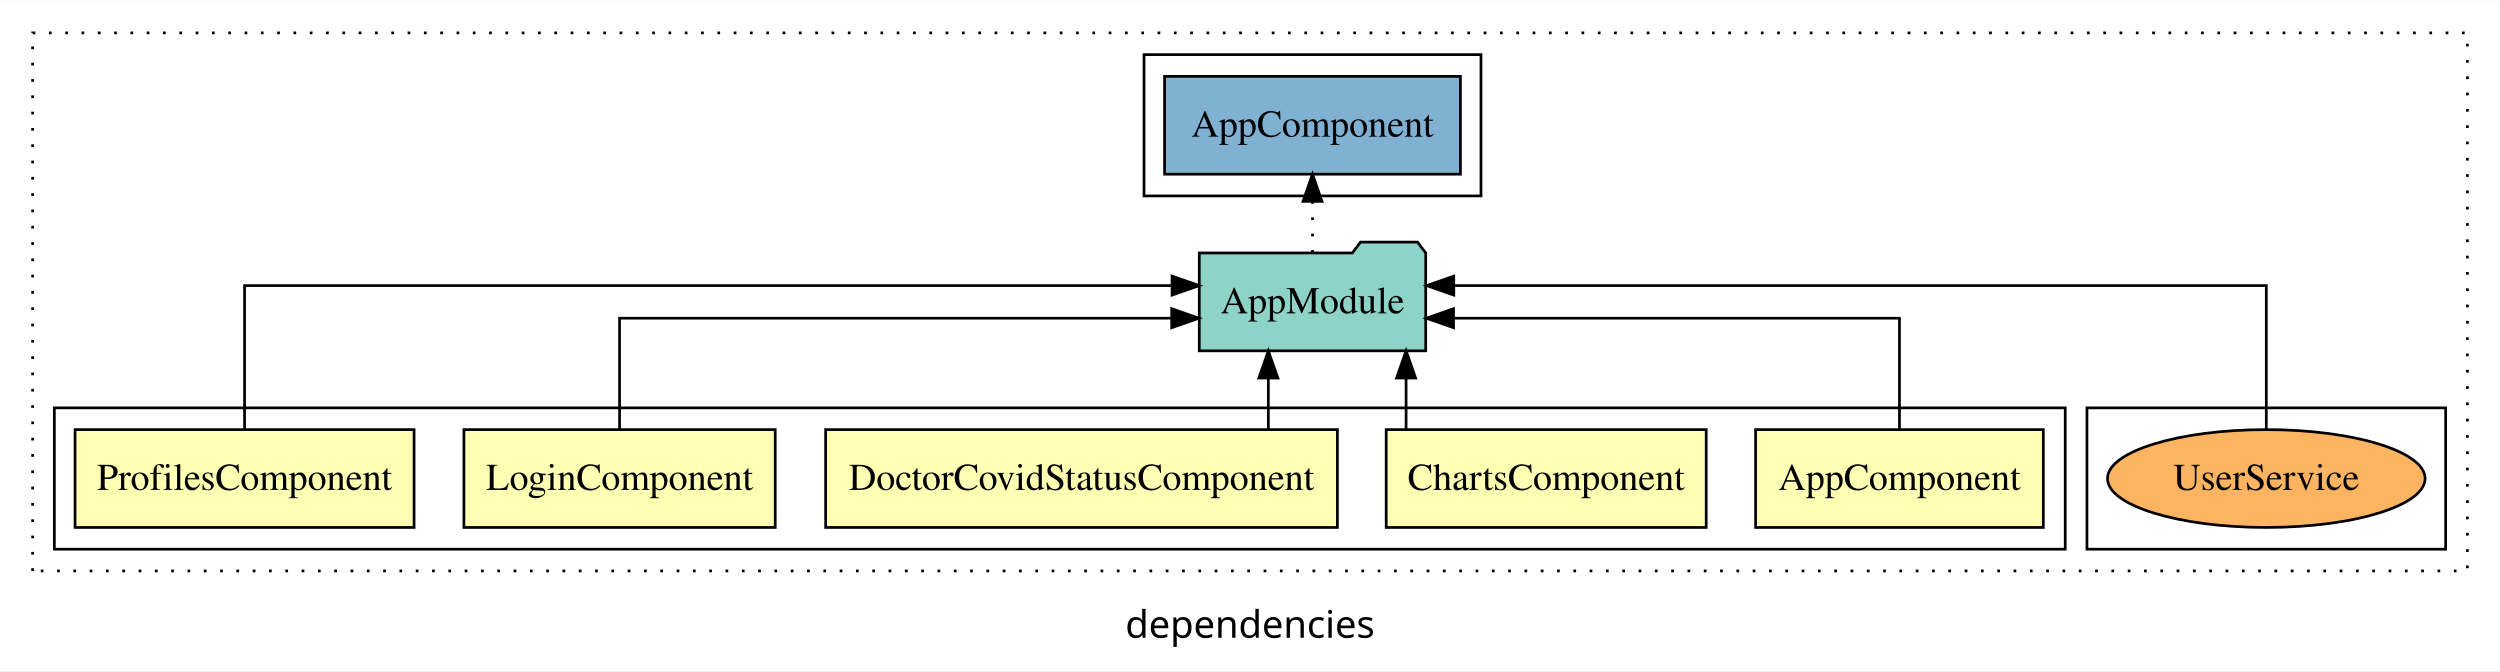
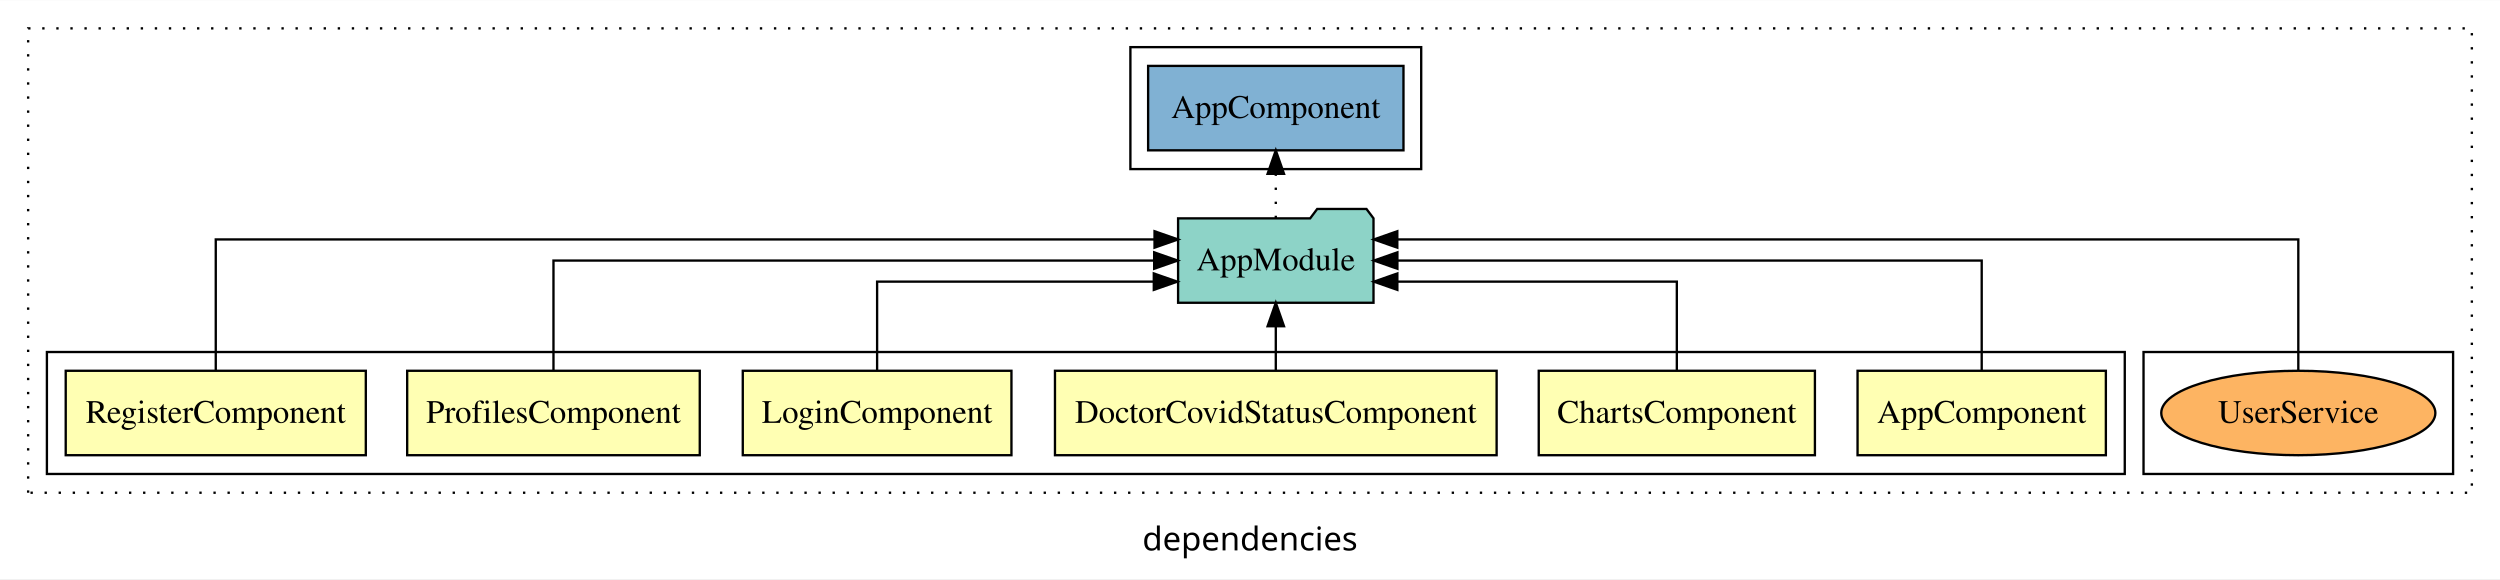
- <svg xmlns="http://www.w3.org/2000/svg" width="920pt" height="247pt" viewBox="0.00 0.00 920.00 246.80">
+ <svg xmlns="http://www.w3.org/2000/svg" width="1066pt" height="247pt" viewBox="0.00 0.00 1066.00 246.80">
  <g id="graph0" class="graph" transform="scale(1 1) rotate(0) translate(4 242.8)">
-     <polygon fill="white" stroke="transparent" points="-4,4 -4,-242.8 916,-242.8 916,4 -4,4" />
-     <text text-anchor="middle" x="456" y="-8.2" font-family="sans-serif" font-size="14.00">dependencies</text>
+     <polygon fill="white" stroke="transparent" points="-4,4 -4,-242.8 1062,-242.8 1062,4 -4,4" />
+     <text text-anchor="middle" x="529" y="-8.2" font-family="sans-serif" font-size="14.00">dependencies</text>
    <g id="clust1" class="cluster">
-       <polygon fill="none" stroke="black" stroke-dasharray="1,5" points="8,-32.8 8,-230.8 904,-230.8 904,-32.8 8,-32.8" />
+       <polygon fill="none" stroke="black" stroke-dasharray="1,5" points="8,-32.8 8,-230.8 1050,-230.8 1050,-32.8 8,-32.8" />
    </g>
    <g id="clust11" class="cluster">
-       <polygon fill="none" stroke="black" points="764,-40.8 764,-92.8 896,-92.8 896,-40.8 764,-40.8" />
+       <polygon fill="none" stroke="black" points="478,-170.8 478,-222.8 602,-222.8 602,-170.8 478,-170.8" />
+     </g>
+     <g id="clust12" class="cluster">
+       <polygon fill="none" stroke="black" points="910,-40.8 910,-92.8 1042,-92.8 1042,-40.8 910,-40.8" />
    </g>
    <g id="clust2" class="cluster">
-       <polygon fill="none" stroke="black" points="16,-40.8 16,-92.8 756,-92.8 756,-40.8 16,-40.8" />
-     </g>
-     <g id="clust10" class="cluster">
-       <polygon fill="none" stroke="black" points="417,-170.8 417,-222.8 541,-222.8 541,-170.8 417,-170.8" />
+       <polygon fill="none" stroke="black" points="16,-40.8 16,-92.8 902,-92.8 902,-40.8 16,-40.8" />
    </g>
    <g id="node1" class="node">
-       <polygon fill="#ffffb3" stroke="black" points="747.94,-84.8 642.06,-84.8 642.06,-48.8 747.94,-48.8 747.94,-84.8" />
-       <text text-anchor="middle" x="695" y="-62.6" font-family="Times,serif" font-size="14.00">AppComponent</text>
+       <polygon fill="#ffffb3" stroke="black" points="893.94,-84.8 788.06,-84.8 788.06,-48.8 893.94,-48.8 893.94,-84.8" />
+       <text text-anchor="middle" x="841" y="-62.6" font-family="Times,serif" font-size="14.00">AppComponent</text>
+     </g>
+     <g id="node7" class="node">
+       <polygon fill="#8dd3c7" stroke="black" points="581.66,-149.8 578.66,-153.8 557.66,-153.8 554.66,-149.8 498.34,-149.8 498.34,-113.8 581.66,-113.8 581.66,-149.8" />
+       <text text-anchor="middle" x="540" y="-127.6" font-family="Times,serif" font-size="14.00">AppModule</text>
+     </g>
+     <g id="edge1" class="edge">
+       <path fill="none" stroke="black" d="M841,-84.91C841,-104.14 841,-131.8 841,-131.8 841,-131.8 591.85,-131.8 591.85,-131.8" />
+       <polygon fill="black" stroke="black" points="591.85,-128.3 581.85,-131.8 591.85,-135.3 591.85,-128.3" />
+     </g>
+     <g id="node2" class="node">
+       <polygon fill="#ffffb3" stroke="black" points="769.88,-84.8 652.12,-84.8 652.12,-48.8 769.88,-48.8 769.88,-84.8" />
+       <text text-anchor="middle" x="711" y="-62.6" font-family="Times,serif" font-size="14.00">ChartsComponent</text>
+     </g>
+     <g id="edge2" class="edge">
+       <path fill="none" stroke="black" d="M711,-84.83C711,-101.2 711,-122.8 711,-122.8 711,-122.8 591.83,-122.8 591.83,-122.8" />
+       <polygon fill="black" stroke="black" points="591.83,-119.3 581.83,-122.8 591.83,-126.3 591.83,-119.3" />
+     </g>
+     <g id="node3" class="node">
+       <polygon fill="#ffffb3" stroke="black" points="634.16,-84.8 445.84,-84.8 445.84,-48.8 634.16,-48.8 634.16,-84.8" />
+       <text text-anchor="middle" x="540" y="-62.6" font-family="Times,serif" font-size="14.00">DoctorCovidStatusComponent</text>
+     </g>
+     <g id="edge3" class="edge">
+       <path fill="none" stroke="black" d="M540,-84.91C540,-84.91 540,-103.79 540,-103.79" />
+       <polygon fill="black" stroke="black" points="536.5,-103.79 540,-113.79 543.5,-103.79 536.5,-103.79" />
+     </g>
+     <g id="node4" class="node">
+       <polygon fill="#ffffb3" stroke="black" points="427.28,-84.8 312.72,-84.8 312.72,-48.8 427.28,-48.8 427.28,-84.8" />
+       <text text-anchor="middle" x="370" y="-62.6" font-family="Times,serif" font-size="14.00">LoginComponent</text>
+     </g>
+     <g id="edge4" class="edge">
+       <path fill="none" stroke="black" d="M370,-84.83C370,-101.2 370,-122.8 370,-122.8 370,-122.8 487.98,-122.8 487.98,-122.8" />
+       <polygon fill="black" stroke="black" points="487.98,-126.3 497.98,-122.8 487.98,-119.3 487.98,-126.3" />
+     </g>
+     <g id="node5" class="node">
+       <polygon fill="#ffffb3" stroke="black" points="294.38,-84.8 169.62,-84.8 169.62,-48.8 294.38,-48.8 294.38,-84.8" />
+       <text text-anchor="middle" x="232" y="-62.6" font-family="Times,serif" font-size="14.00">ProfilesComponent</text>
+     </g>
+     <g id="edge5" class="edge">
+       <path fill="none" stroke="black" d="M232,-84.91C232,-104.14 232,-131.8 232,-131.8 232,-131.8 488.14,-131.8 488.14,-131.8" />
+       <polygon fill="black" stroke="black" points="488.14,-135.3 498.14,-131.8 488.14,-128.3 488.14,-135.3" />
    </g>
    <g id="node6" class="node">
-       <polygon fill="#8dd3c7" stroke="black" points="520.66,-149.8 517.66,-153.8 496.66,-153.8 493.66,-149.8 437.34,-149.8 437.34,-113.8 520.66,-113.8 520.66,-149.8" />
-       <text text-anchor="middle" x="479" y="-127.6" font-family="Times,serif" font-size="14.00">AppModule</text>
-     </g>
-     <g id="edge1" class="edge">
-       <path fill="none" stroke="black" d="M695,-84.82C695,-102.17 695,-125.8 695,-125.8 695,-125.8 530.9,-125.8 530.9,-125.8" />
-       <polygon fill="black" stroke="black" points="530.9,-122.3 520.9,-125.8 530.9,-129.3 530.9,-122.3" />
-     </g>
-     <g id="node2" class="node">
-       <polygon fill="#ffffb3" stroke="black" points="623.88,-84.8 506.12,-84.8 506.12,-48.8 623.88,-48.8 623.88,-84.8" />
-       <text text-anchor="middle" x="565" y="-62.6" font-family="Times,serif" font-size="14.00">ChartsComponent</text>
-     </g>
-     <g id="edge2" class="edge">
-       <path fill="none" stroke="black" d="M513.44,-84.91C513.44,-84.91 513.44,-103.79 513.44,-103.79" />
-       <polygon fill="black" stroke="black" points="509.94,-103.79 513.44,-113.79 516.94,-103.79 509.94,-103.79" />
-     </g>
-     <g id="node3" class="node">
-       <polygon fill="#ffffb3" stroke="black" points="488.16,-84.8 299.84,-84.8 299.84,-48.8 488.16,-48.8 488.16,-84.8" />
-       <text text-anchor="middle" x="394" y="-62.6" font-family="Times,serif" font-size="14.00">DoctorCovidStatusComponent</text>
-     </g>
-     <g id="edge3" class="edge">
-       <path fill="none" stroke="black" d="M462.75,-84.91C462.75,-84.91 462.75,-103.79 462.75,-103.79" />
-       <polygon fill="black" stroke="black" points="459.25,-103.79 462.75,-113.79 466.25,-103.79 459.25,-103.79" />
-     </g>
-     <g id="node4" class="node">
-       <polygon fill="#ffffb3" stroke="black" points="281.28,-84.8 166.72,-84.8 166.72,-48.8 281.28,-48.8 281.28,-84.8" />
-       <text text-anchor="middle" x="224" y="-62.6" font-family="Times,serif" font-size="14.00">LoginComponent</text>
-     </g>
-     <g id="edge4" class="edge">
-       <path fill="none" stroke="black" d="M224,-84.82C224,-102.17 224,-125.8 224,-125.8 224,-125.8 427.18,-125.8 427.18,-125.8" />
-       <polygon fill="black" stroke="black" points="427.18,-129.3 437.18,-125.8 427.18,-122.3 427.18,-129.3" />
-     </g>
-     <g id="node5" class="node">
-       <polygon fill="#ffffb3" stroke="black" points="148.38,-84.8 23.62,-84.8 23.62,-48.8 148.38,-48.8 148.38,-84.8" />
-       <text text-anchor="middle" x="86" y="-62.6" font-family="Times,serif" font-size="14.00">ProfilesComponent</text>
-     </g>
-     <g id="edge5" class="edge">
-       <path fill="none" stroke="black" d="M86,-85.08C86,-106.12 86,-137.8 86,-137.8 86,-137.8 427.31,-137.8 427.31,-137.8" />
-       <polygon fill="black" stroke="black" points="427.31,-141.3 437.31,-137.8 427.31,-134.3 427.31,-141.3" />
-     </g>
-     <g id="node7" class="node">
-       <polygon fill="#80b1d3" stroke="black" points="533.44,-214.8 424.56,-214.8 424.56,-178.8 533.44,-178.8 533.44,-214.8" />
-       <text text-anchor="middle" x="479" y="-192.6" font-family="Times,serif" font-size="14.00">AppComponent </text>
+       <polygon fill="#ffffb3" stroke="black" points="151.98,-84.8 24.02,-84.8 24.02,-48.8 151.98,-48.8 151.98,-84.8" />
+       <text text-anchor="middle" x="88" y="-62.6" font-family="Times,serif" font-size="14.00">RegisterComponent</text>
    </g>
    <g id="edge6" class="edge">
-       <path fill="none" stroke="black" stroke-dasharray="1,5" d="M479,-149.91C479,-149.91 479,-168.79 479,-168.79" />
-       <polygon fill="black" stroke="black" points="475.5,-168.79 479,-178.79 482.5,-168.79 475.5,-168.79" />
+       <path fill="none" stroke="black" d="M88,-85.09C88,-107.01 88,-140.8 88,-140.8 88,-140.8 488.29,-140.8 488.29,-140.8" />
+       <polygon fill="black" stroke="black" points="488.29,-144.3 498.29,-140.8 488.29,-137.3 488.29,-144.3" />
    </g>
    <g id="node8" class="node">
-       <ellipse fill="#fdb462" stroke="black" cx="830" cy="-66.8" rx="58.44" ry="18" />
-       <text text-anchor="middle" x="830" y="-62.6" font-family="Times,serif" font-size="14.00">UserService</text>
+       <polygon fill="#80b1d3" stroke="black" points="594.44,-214.8 485.56,-214.8 485.56,-178.8 594.44,-178.8 594.44,-214.8" />
+       <text text-anchor="middle" x="540" y="-192.6" font-family="Times,serif" font-size="14.00">AppComponent </text>
    </g>
    <g id="edge7" class="edge">
-       <path fill="none" stroke="black" d="M830,-85.08C830,-106.12 830,-137.8 830,-137.8 830,-137.8 530.99,-137.8 530.99,-137.8" />
-       <polygon fill="black" stroke="black" points="530.99,-134.3 520.99,-137.8 530.99,-141.3 530.99,-134.3" />
+       <path fill="none" stroke="black" stroke-dasharray="1,5" d="M540,-149.91C540,-149.91 540,-168.79 540,-168.79" />
+       <polygon fill="black" stroke="black" points="536.5,-168.79 540,-178.79 543.5,-168.79 536.5,-168.79" />
+     </g>
+     <g id="node9" class="node">
+       <ellipse fill="#fdb462" stroke="black" cx="976" cy="-66.8" rx="58.44" ry="18" />
+       <text text-anchor="middle" x="976" y="-62.6" font-family="Times,serif" font-size="14.00">UserService</text>
+     </g>
+     <g id="edge8" class="edge">
+       <path fill="none" stroke="black" d="M976,-85.09C976,-107.01 976,-140.8 976,-140.8 976,-140.8 591.81,-140.8 591.81,-140.8" />
+       <polygon fill="black" stroke="black" points="591.81,-137.3 581.81,-140.8 591.81,-144.3 591.81,-137.3" />
    </g>
  </g>
</svg>
